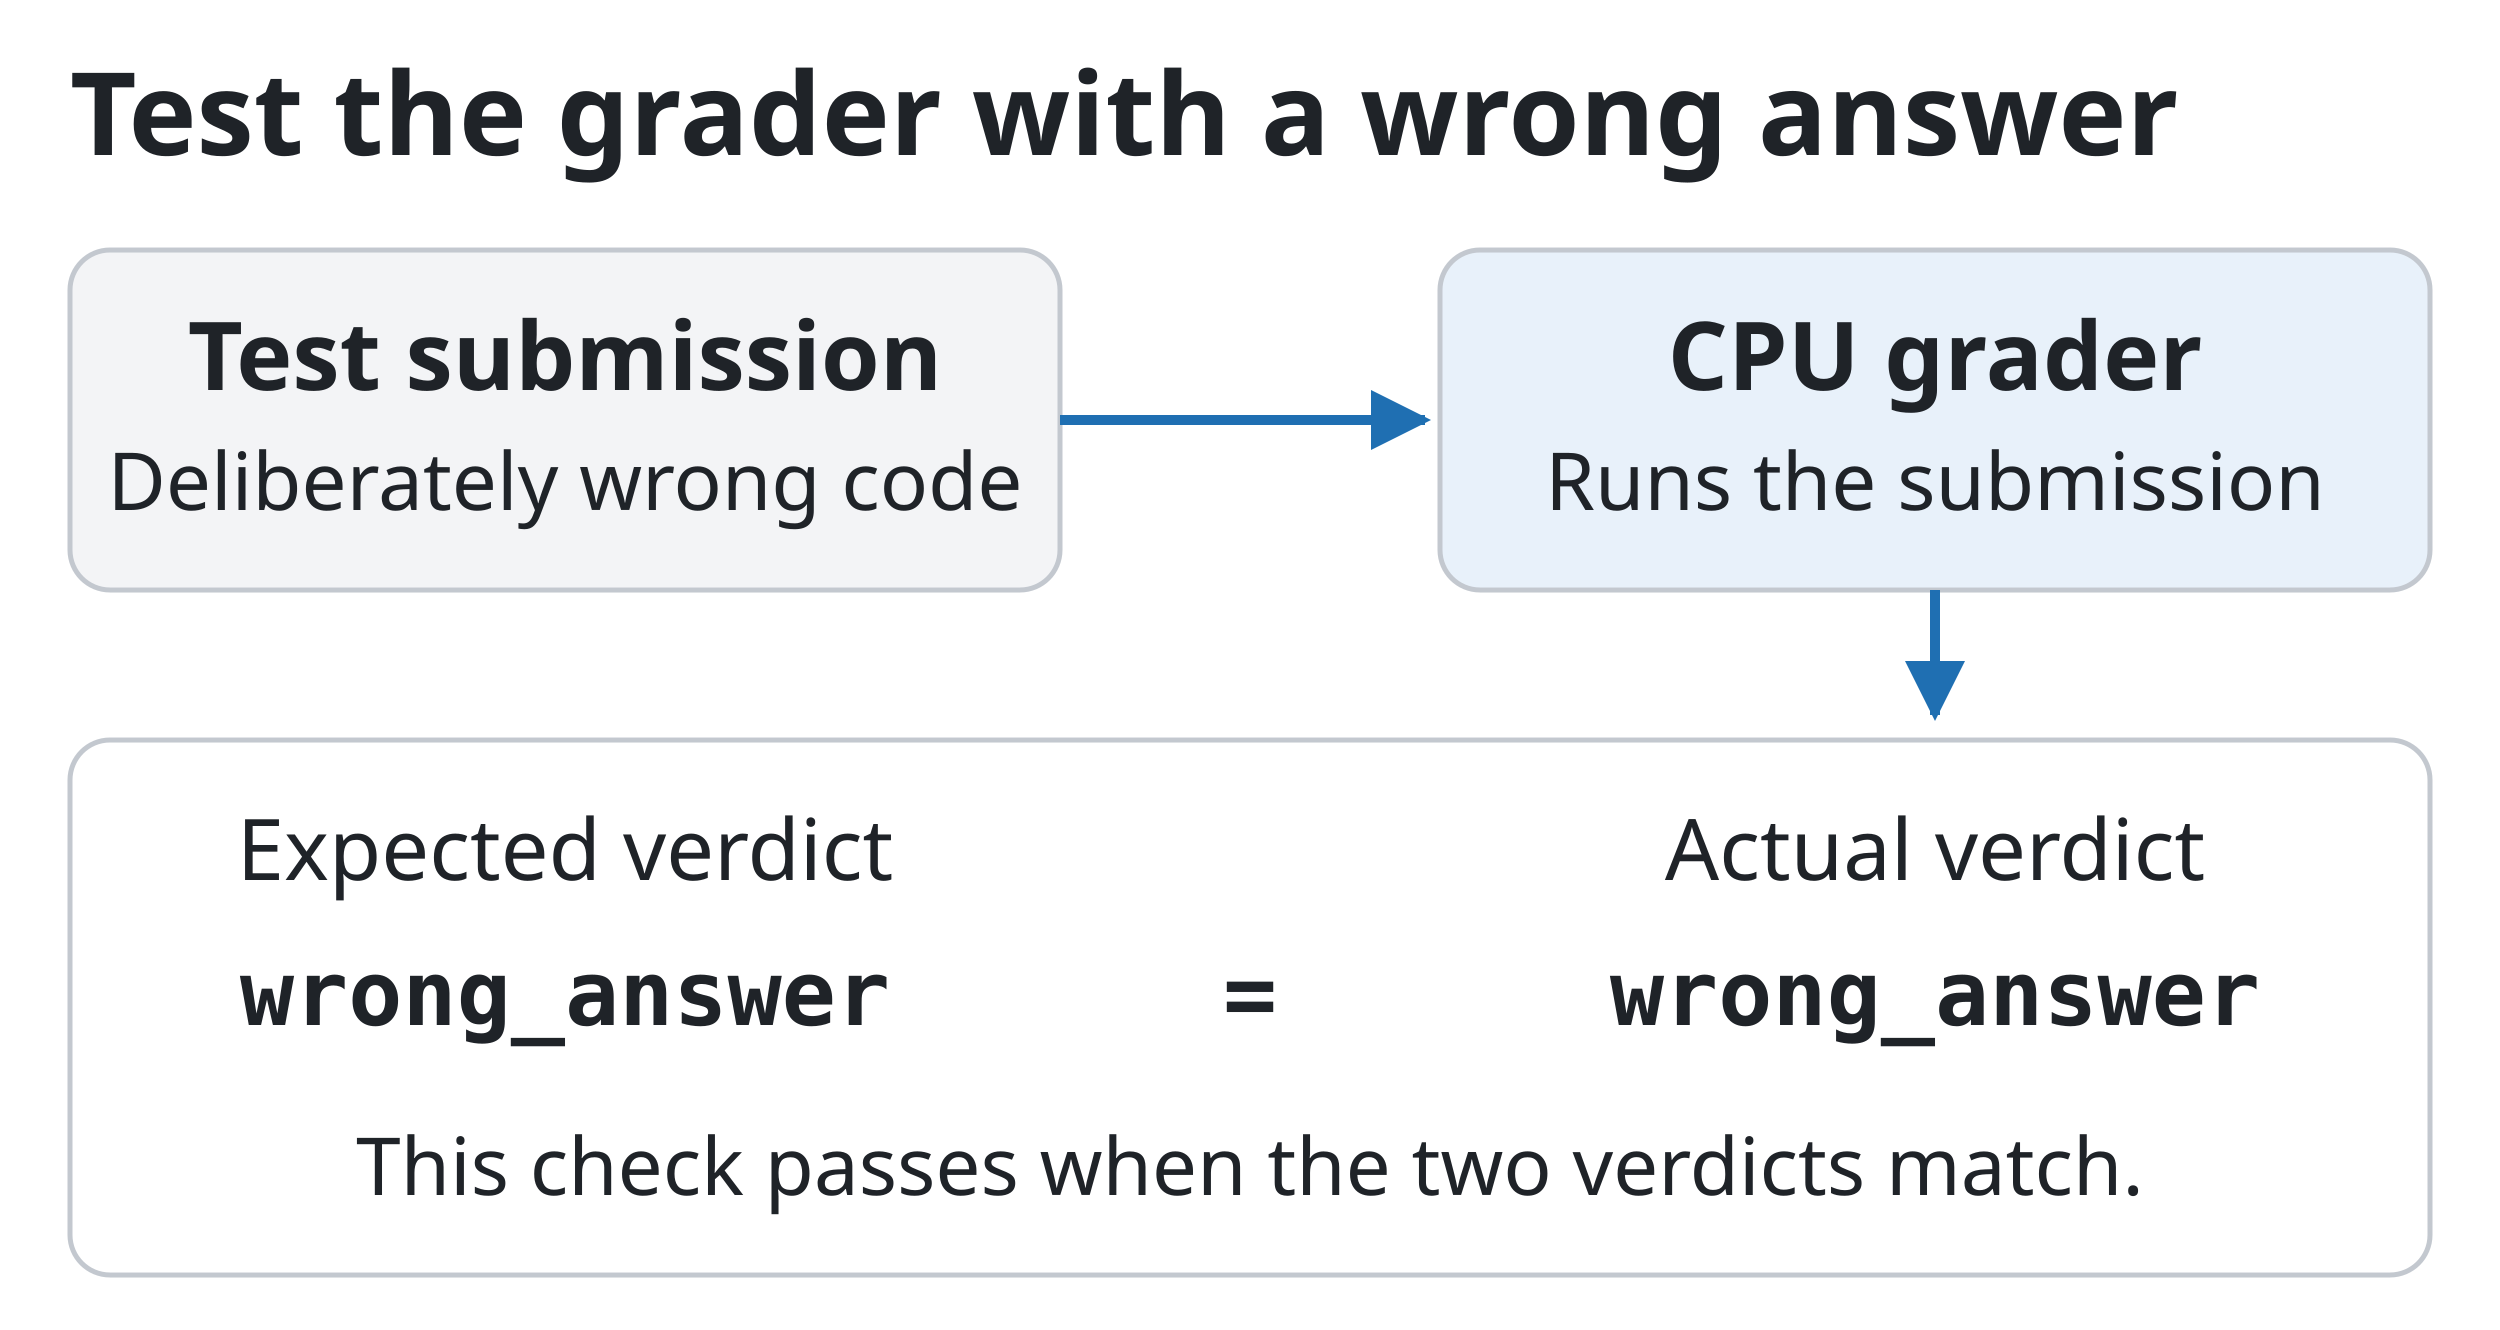
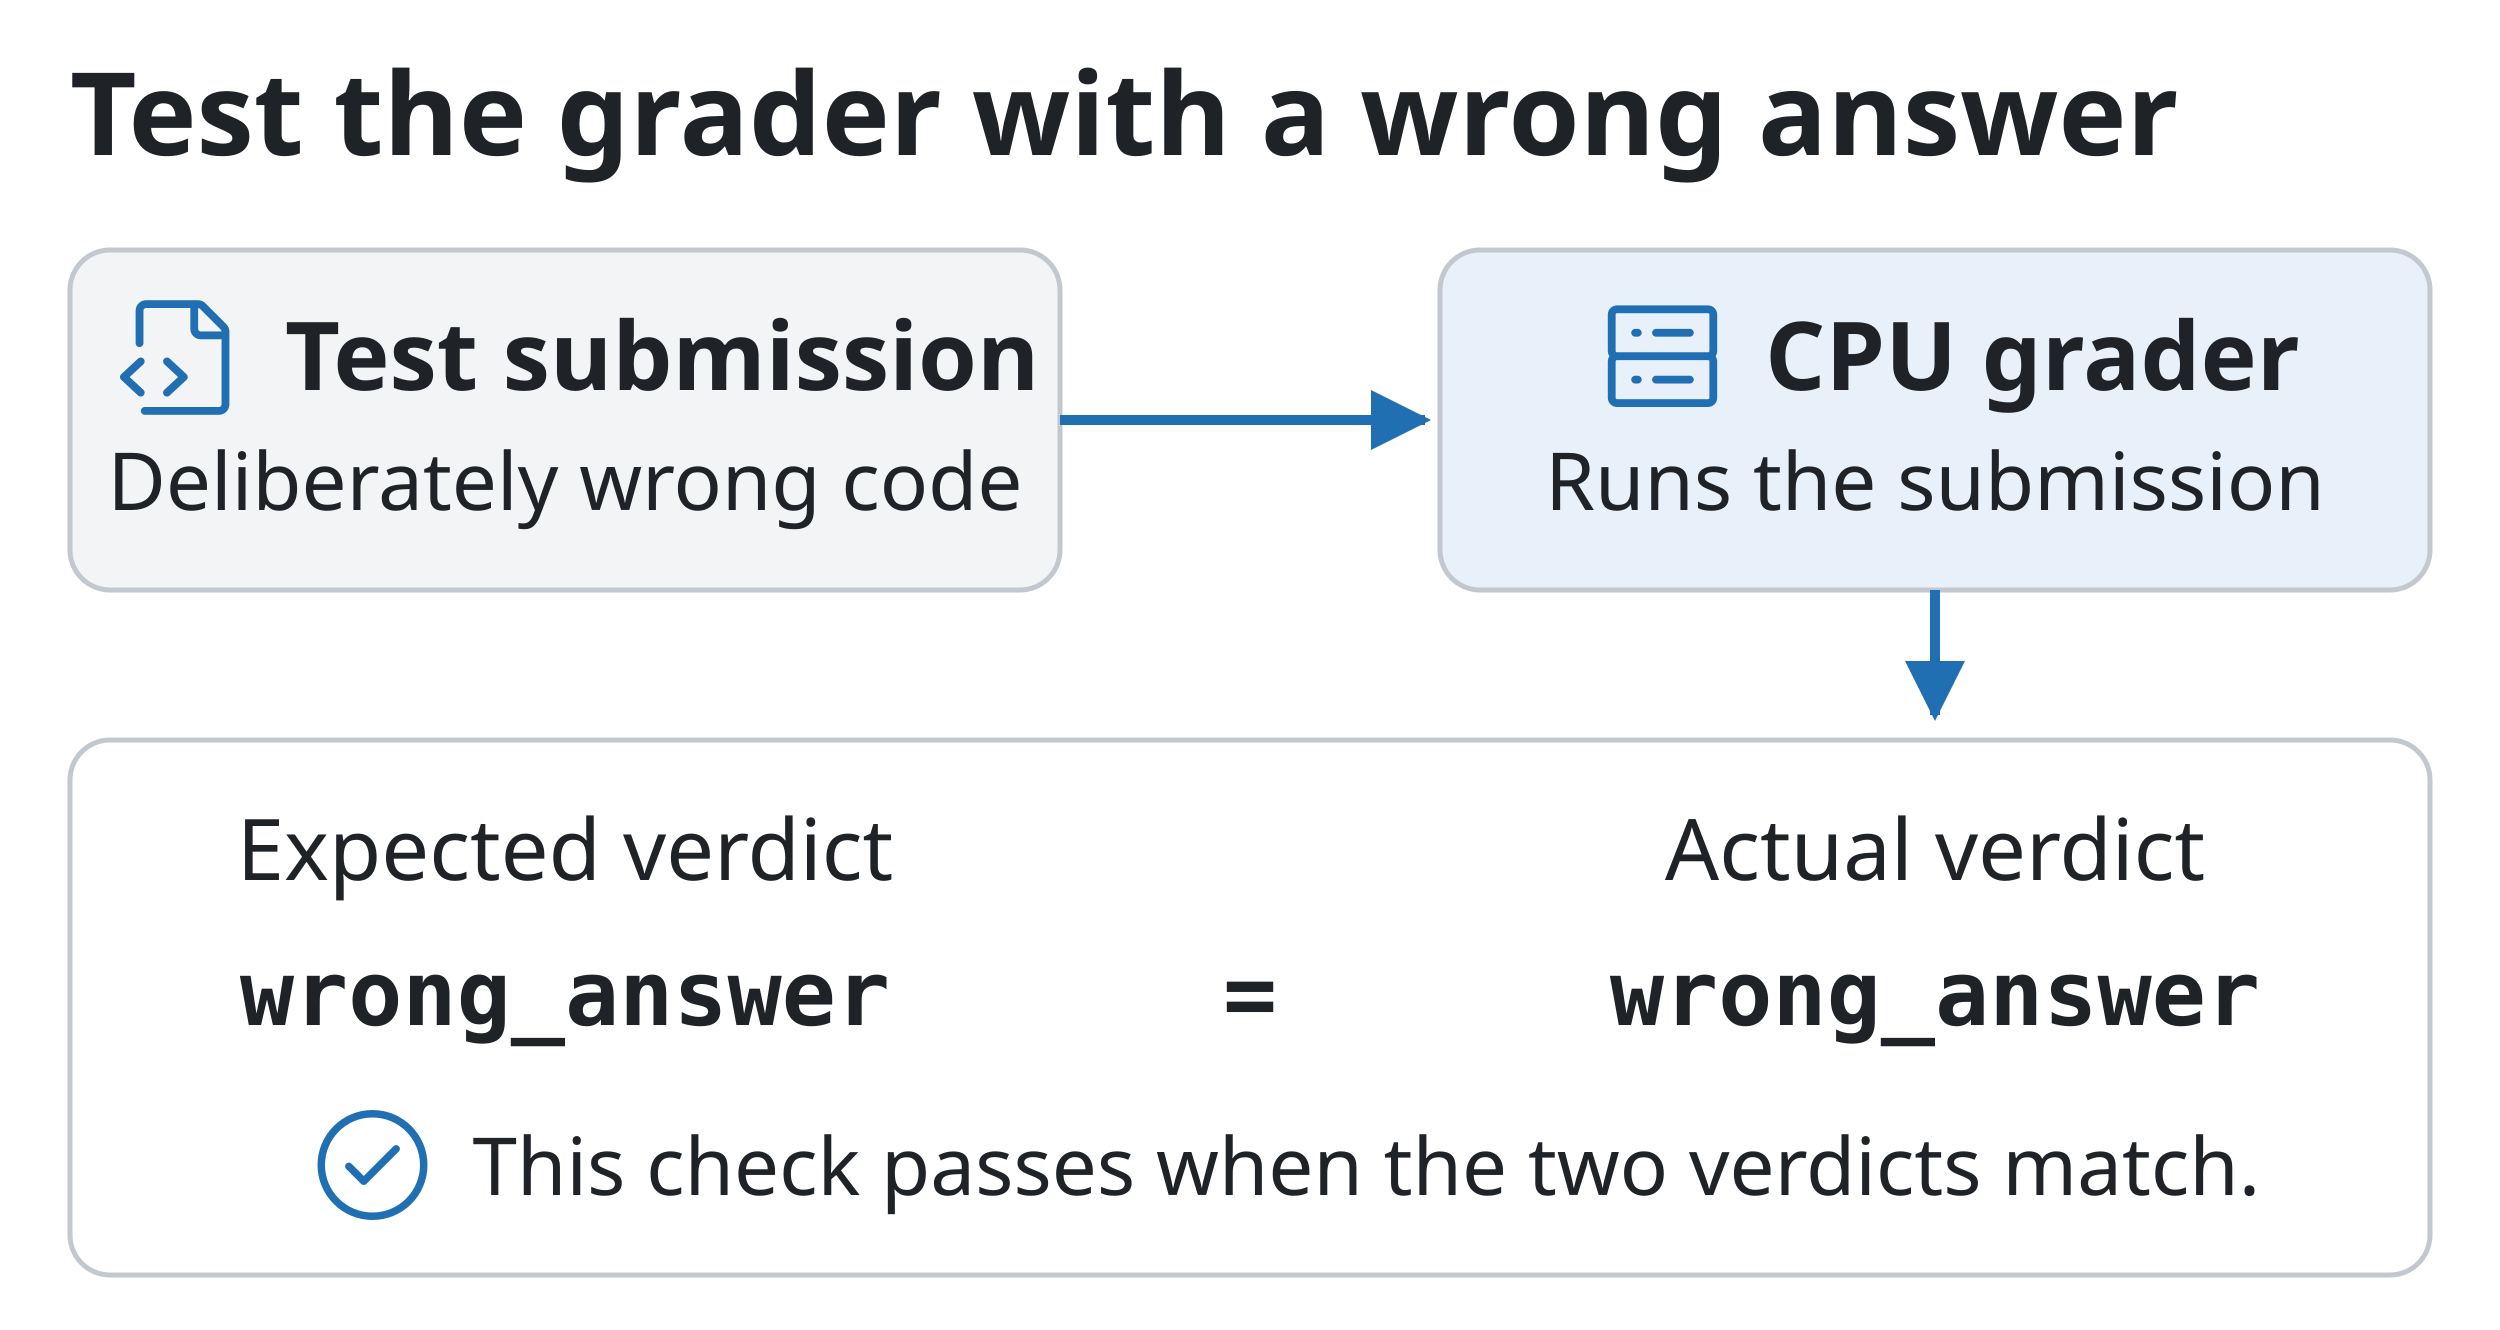
<svg xmlns="http://www.w3.org/2000/svg" width="500" height="266" viewBox="0 0 500 266" role="img" aria-labelledby="title desc">
  <defs>
    <marker id="arrow" viewBox="0 0 10 10" refX="9" refY="5" markerWidth="6" markerHeight="6" orient="auto">
      <path d="M0 0L10 5 0 10z" fill="#1f6fb2" />
    </marker>
  </defs>
  <rect width="500" height="266" fill="#fff" />
  <g font-family="Pretendard, 'Noto Sans KR', sans-serif" fill="#1f2328">
    <text x="14" y="31" font-size="23" font-weight="600">Test the grader with a wrong answer</text>
    <g stroke="#c3c8cf">
      <rect x="14" y="50" width="198" height="68" rx="8" fill="#f3f4f6" />
      <rect x="288" y="50" width="198" height="68" rx="8" fill="#e8f1fa" />
    </g>
    <g text-anchor="middle">
      <g font-size="19" font-weight="600">
-         <text x="113" y="78">Test submission</text>
-         <text x="387" y="78">CPU grader</text>
+         <g transform="translate(24.0,59) scale(1.041667)" fill="#1F6FB2">
+           <path d="M3 3a2 2 0 0 1 2-2h9.982a2 2 0 0 1 1.414.586l4.018 4.018A2 2 0 0 1 21 7.018V21a2 2 0 0 1-2 2H4.75a.75.75 0 0 1 0-1.5H19a.5.5 0 0 0 .5-.5V8.5h-4a2 2 0 0 1-2-2v-4H5a.5.5 0 0 0-.5.5v6.25a.75.75 0 0 1-1.5 0Zm12-.5v4a.5.5 0 0 0 .5.5h4a.5.5 0 0 0-.146-.336l-4.018-4.018A.5.5 0 0 0 15 2.5" />
+           <path d="M4.53 12.24a.75.75 0 0 1-.039 1.06l-2.639 2.45 2.64 2.45a.75.75 0 1 1-1.022 1.1l-3.23-3a.75.75 0 0 1 0-1.1l3.23-3a.75.75 0 0 1 1.06.04m3.979 1.06a.75.75 0 1 1 1.02-1.1l3.231 3a.75.75 0 0 1 0 1.1l-3.23 3a.75.75 0 1 1-1.021-1.1l2.639-2.45-2.64-2.45Z" />
+         </g>
+         <text x="57" y="78" text-anchor="start">Test submission</text>
+         <g transform="translate(320.0,59) scale(1.041667)" fill="#1F6FB2">
+           <path d="M10.75 6.5a.75.75 0 0 0 0 1.5h6.5a.75.75 0 0 0 0-1.5zM6 7.25a.75.75 0 0 1 .75-.75h.5a.75.75 0 0 1 0 1.5h-.5A.75.75 0 0 1 6 7.25m4 9a.75.75 0 0 1 .75-.75h6.5a.75.75 0 0 1 0 1.5h-6.5a.75.75 0 0 1-.75-.75m-3.25-.75a.75.75 0 0 0 0 1.5h.5a.75.75 0 0 0 0-1.5z" />
+           <path d="M3.25 2h17.5c.966 0 1.75.784 1.75 1.75v7c0 .372-.116.716-.314 1 .198.284.314.628.314 1v7a1.75 1.75 0 0 1-1.75 1.75H3.25a1.75 1.75 0 0 1-1.75-1.75v-7c0-.358.109-.707.314-1a1.74 1.74 0 0 1-.314-1v-7C1.5 2.784 2.284 2 3.25 2m0 10.5a.25.25 0 0 0-.25.25v7c0 .138.112.25.25.25h17.5a.25.25 0 0 0 .25-.25v-7a.25.25 0 0 0-.25-.25Zm0-1.5h17.5a.25.25 0 0 0 .25-.25v-7a.25.25 0 0 0-.25-.25H3.25a.25.25 0 0 0-.25.25v7c0 .138.112.25.25.25" />
+         </g>
+         <text x="353" y="78" text-anchor="start">CPU grader</text>
      </g>
      <g font-size="16">
        <text x="113" y="102">Deliberately wrong code</text>
        <text x="387" y="102">Runs the submission</text>
      </g>
    </g>
    <path d="M212 84H285" fill="none" stroke="#1f6fb2" stroke-width="2" marker-end="url(#arrow)" />
    <path d="M387 118V143" fill="none" stroke="#1f6fb2" stroke-width="2" marker-end="url(#arrow)" />
    <rect x="14" y="148" width="472" height="107" rx="8" fill="#fff" stroke="#c3c8cf" />
    <g text-anchor="middle" font-size="17">
      <text x="113" y="176">Expected verdict</text>
      <text x="387" y="176">Actual verdict</text>
    </g>
    <g text-anchor="middle" font-family="monospace" font-size="18" font-weight="600">
      <text x="113" y="205">wrong_answer</text>
      <text x="250" y="205">=</text>
      <text x="387" y="205">wrong_answer</text>
    </g>
-     <text x="250" y="239" text-anchor="middle" font-size="16">This check passes when the two verdicts match.</text>
+     <g transform="translate(62.5,221) scale(1.0)" fill="#1F6FB2">
+       <path d="M17.28 9.28a.75.75 0 0 0-1.06-1.06l-5.97 5.97-2.47-2.47a.75.75 0 0 0-1.06 1.06l3 3a.75.75 0 0 0 1.06 0z" />
+       <path d="M12 1c6.075 0 11 4.925 11 11s-4.925 11-11 11S1 18.075 1 12 5.925 1 12 1M2.5 12a9.5 9.5 0 0 0 9.5 9.5 9.5 9.5 0 0 0 9.5-9.5A9.5 9.5 0 0 0 12 2.5 9.5 9.5 0 0 0 2.5 12" />
+     </g>
+     <text x="94.5" y="239" font-size="16">This check passes when the two verdicts match.</text>
  </g>
</svg>
